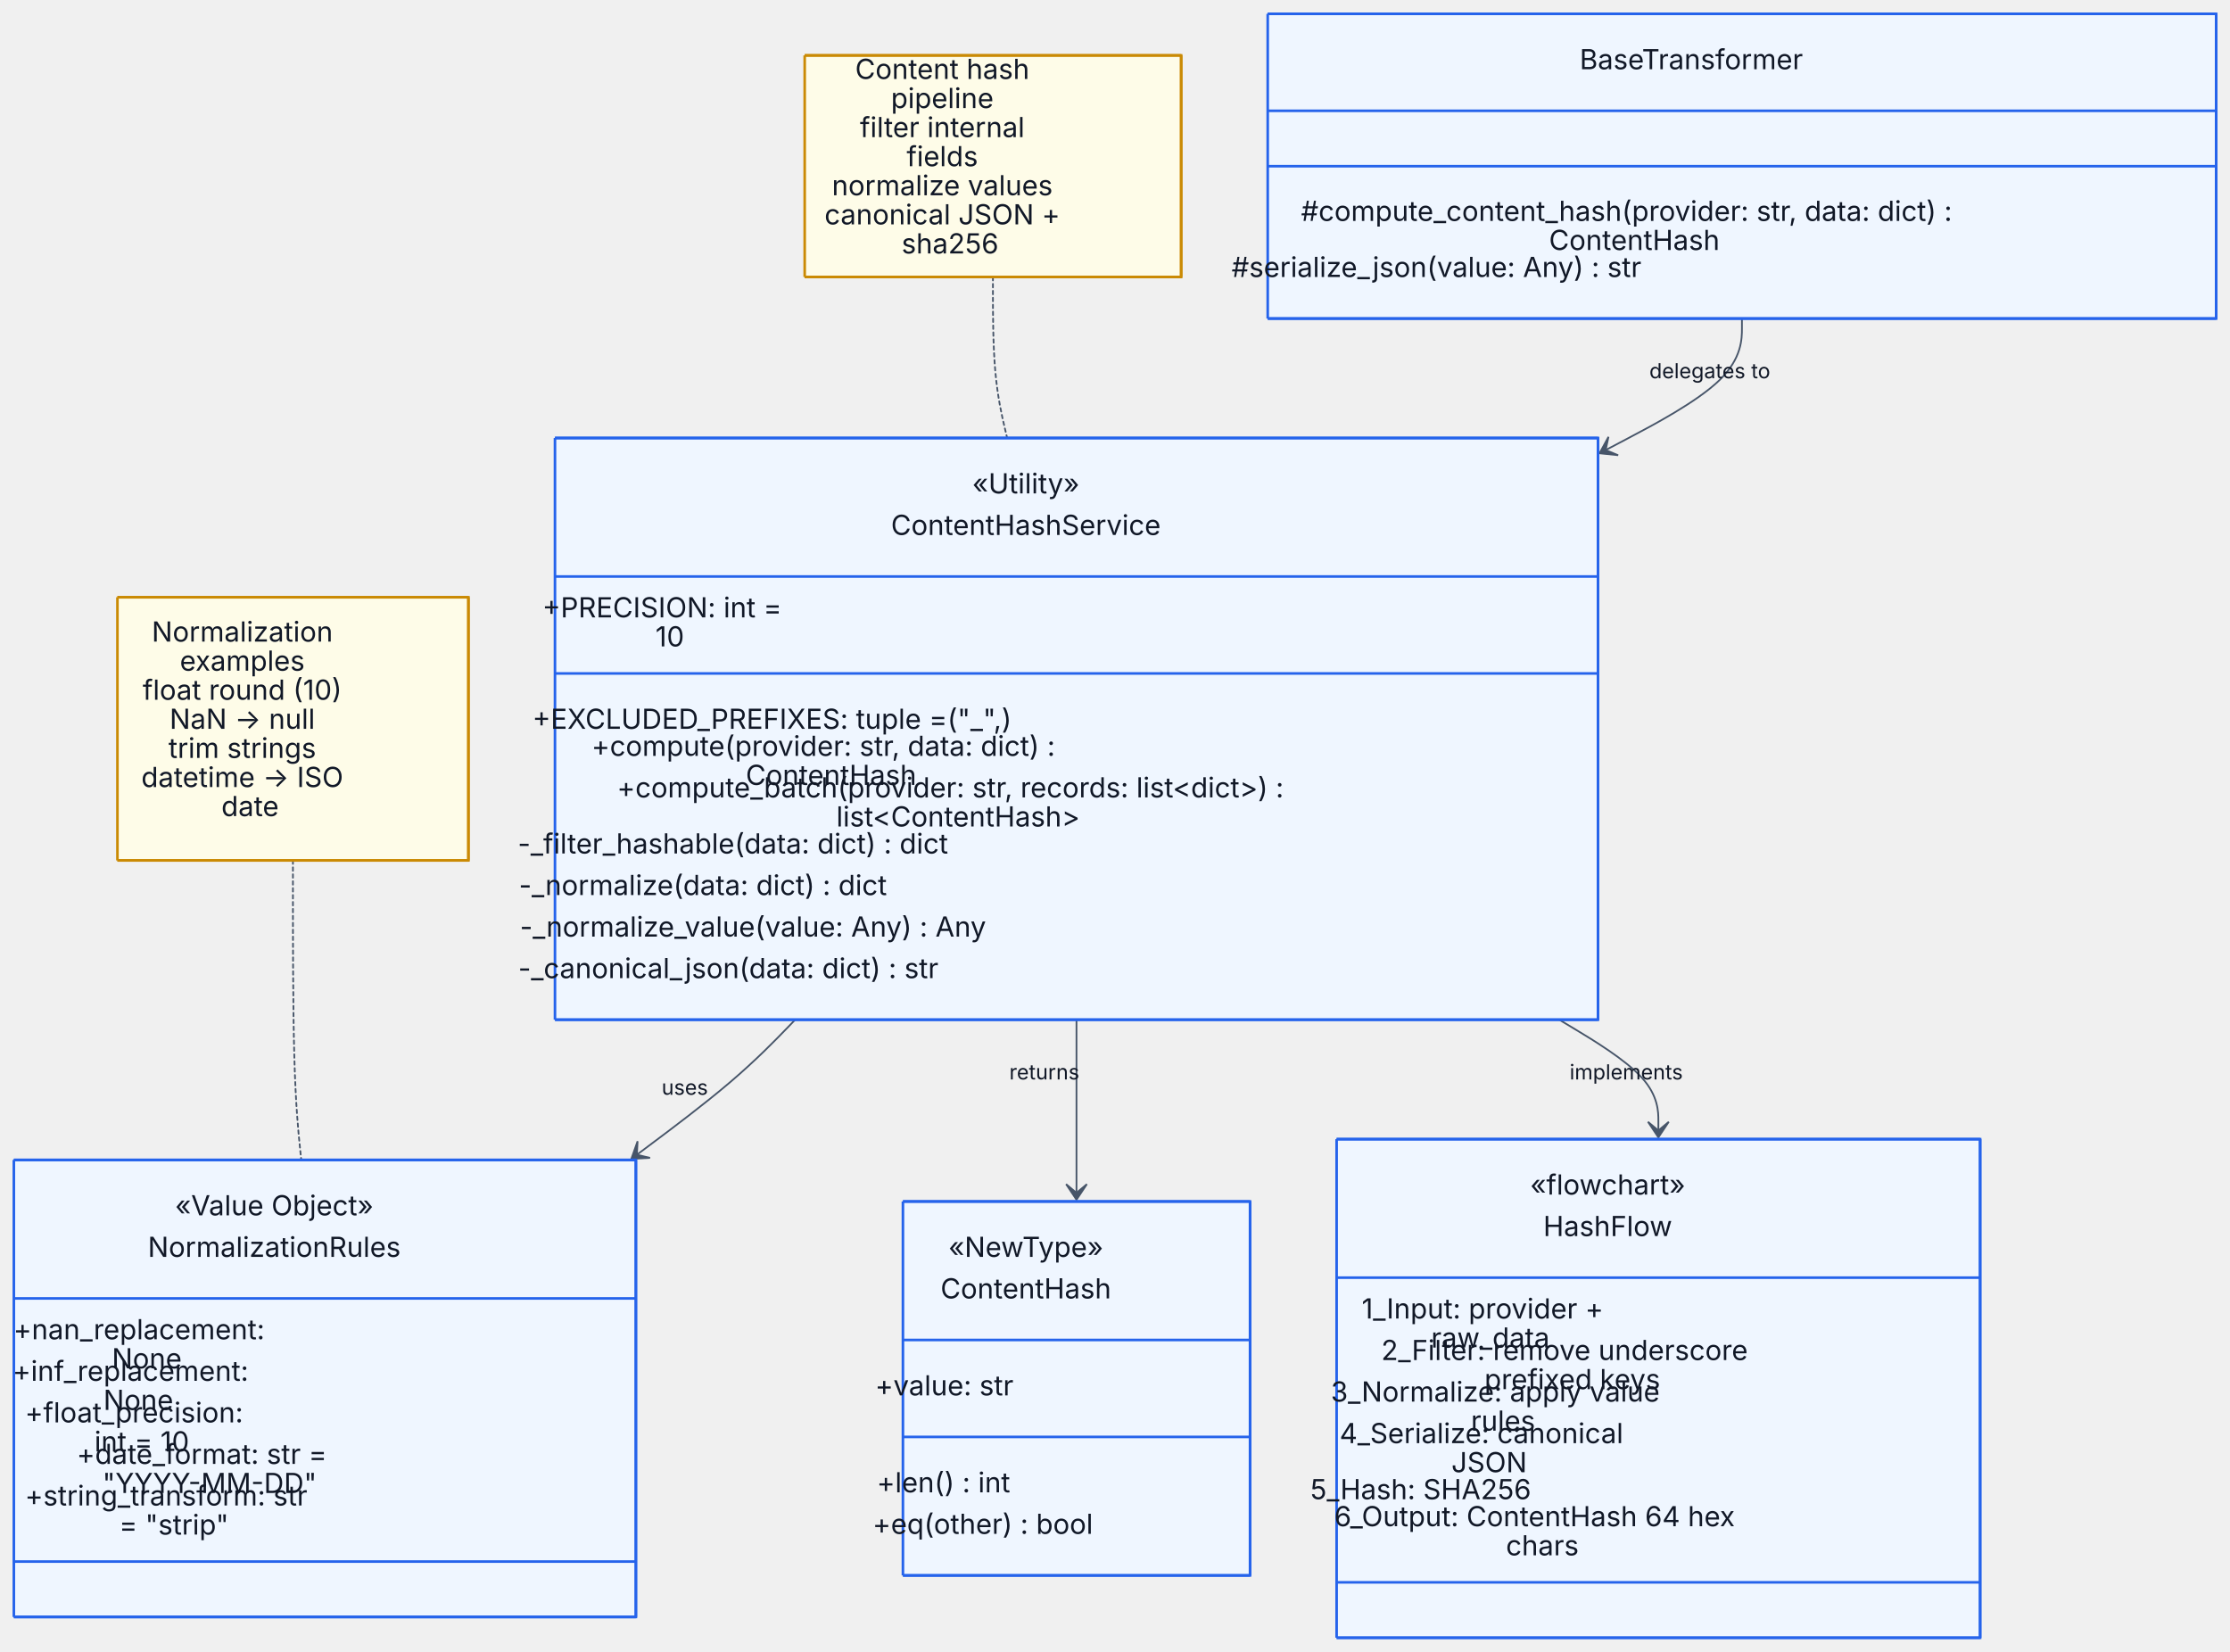
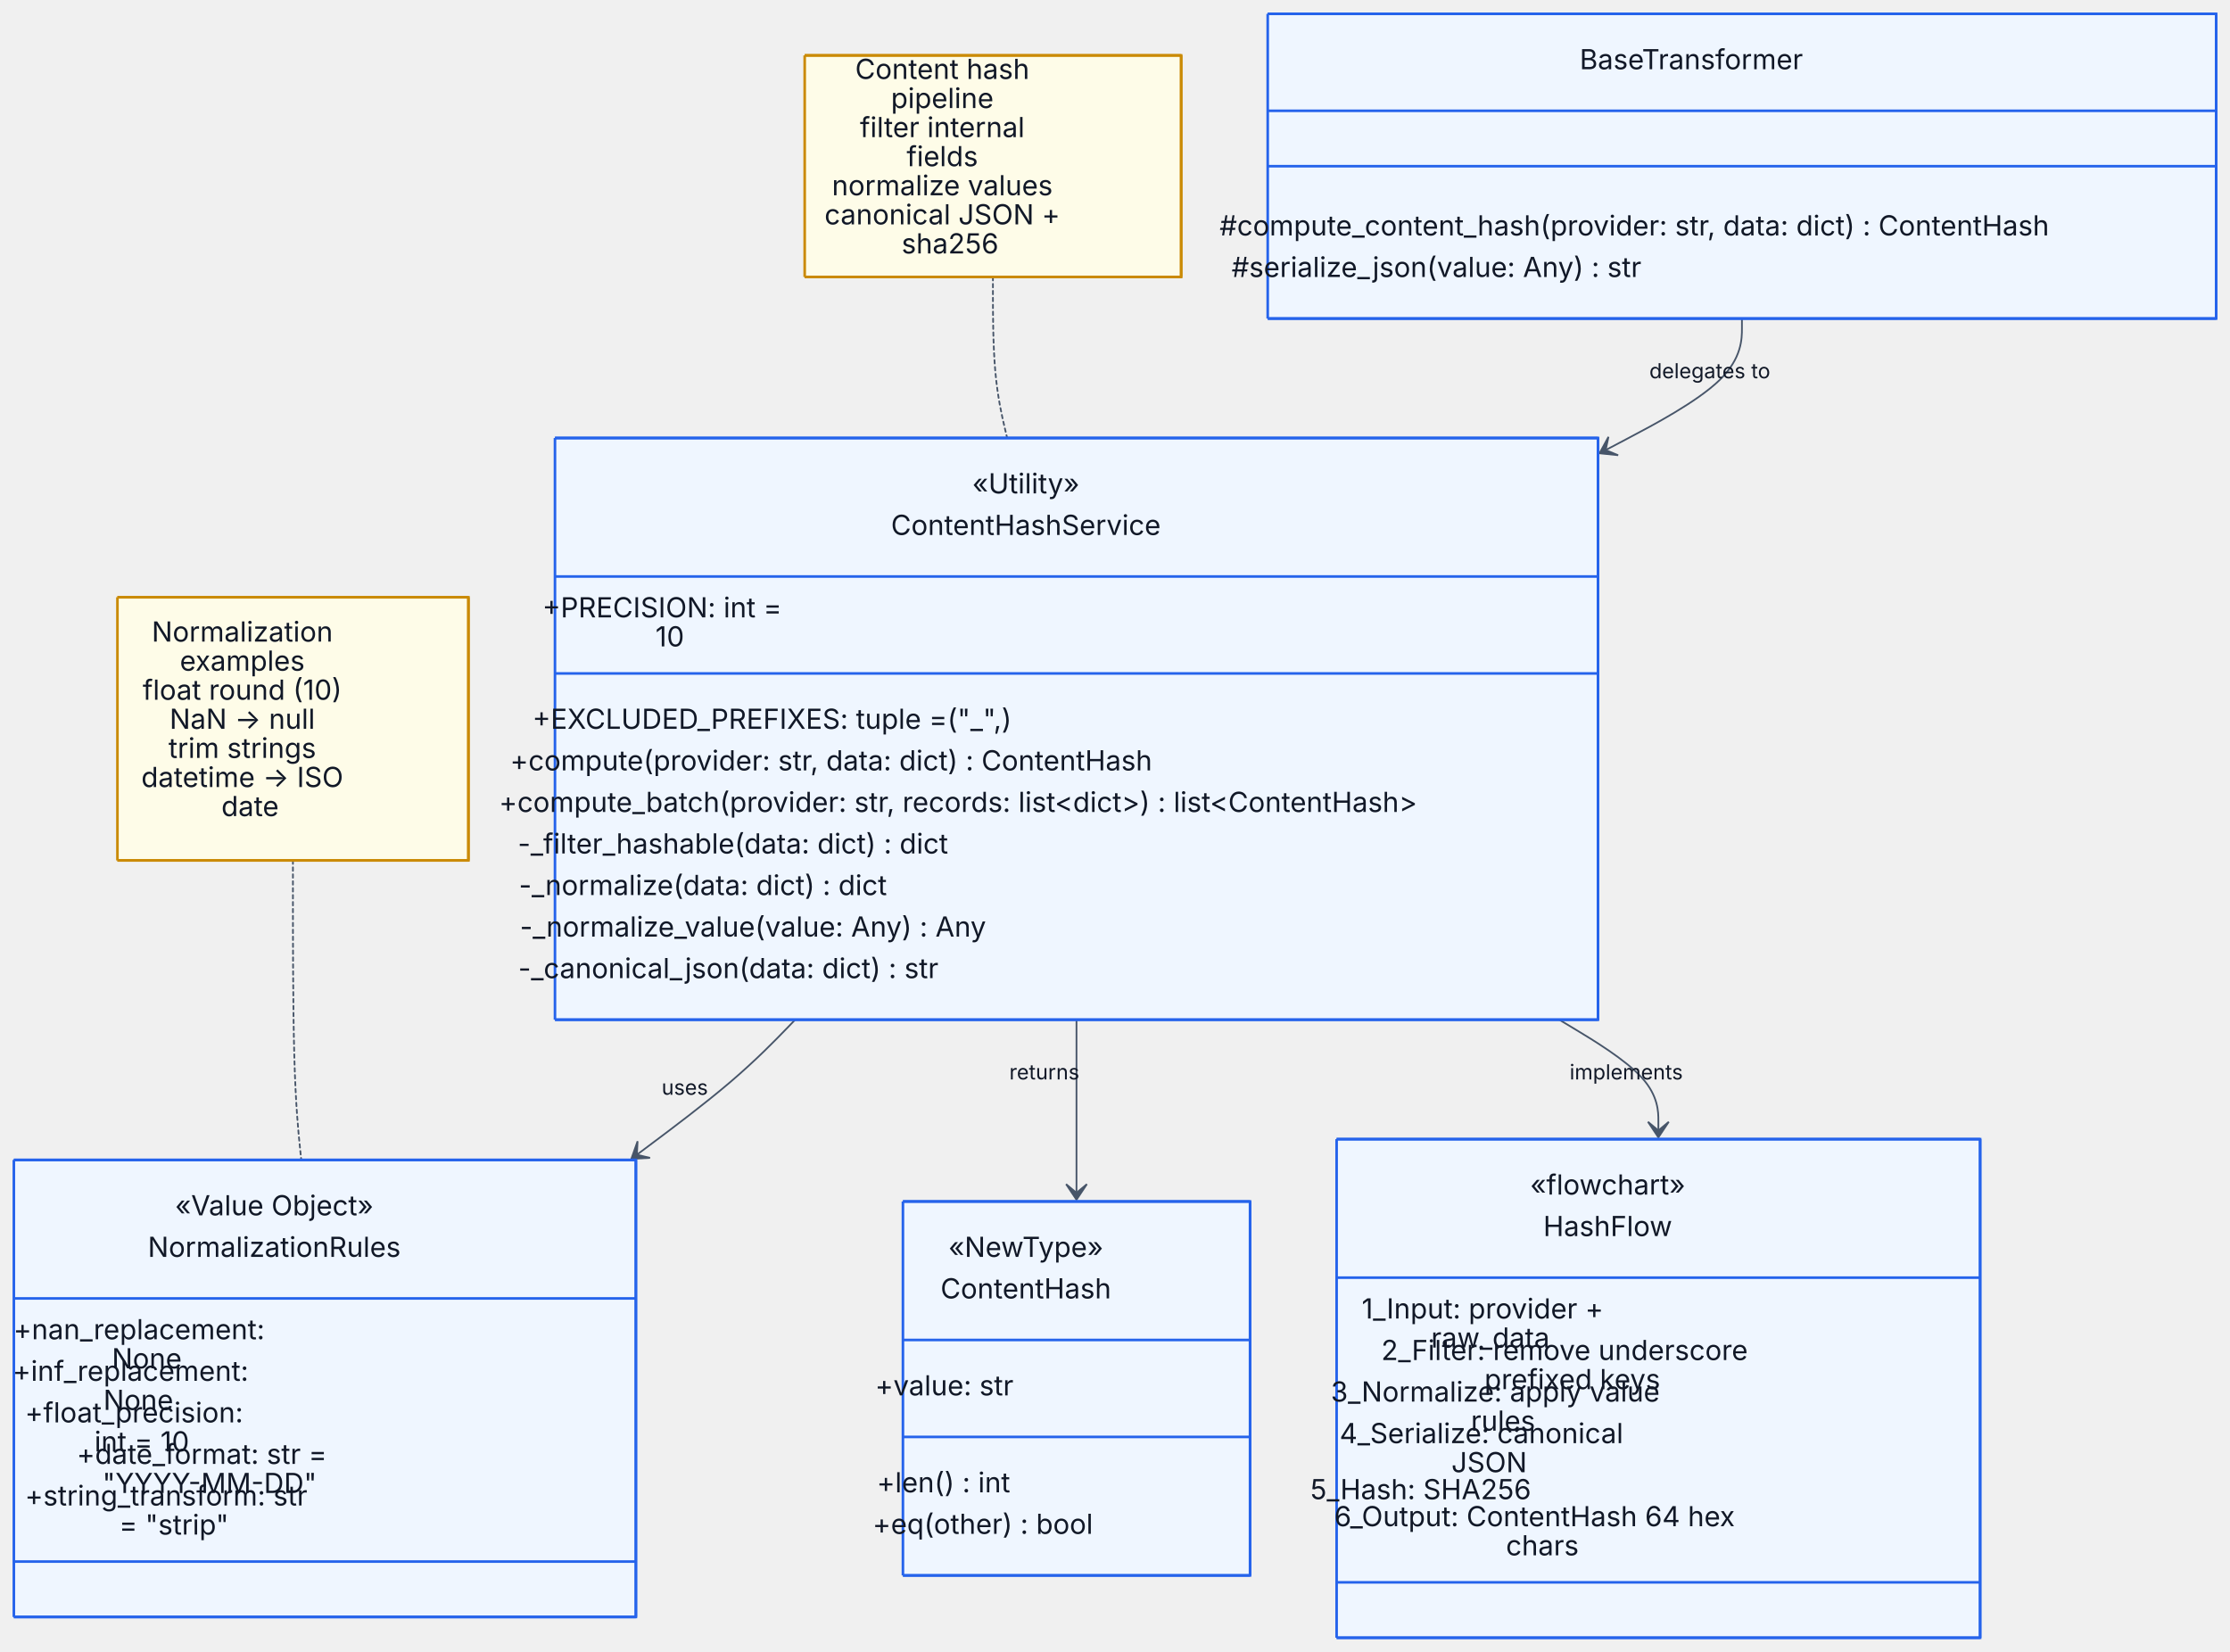
<svg xmlns="http://www.w3.org/2000/svg" id="my-svg" width="100%" aria-roledescription="class" class="classDiagram" style="max-width:1288.12px;background-color:white" viewBox="0 0 1288.115 954">
-   <style>#my-svg{font-family:Inter,-apple-system,BlinkMacSystemFont,'Segoe UI',Roboto,Oxygen,Ubuntu,sans-serif;font-size:16px;fill:#212121;}@keyframes edge-animation-frame{from{stroke-dashoffset:0;}}@keyframes dash{to{stroke-dashoffset:0;}}#my-svg .edge-animation-slow{stroke-dasharray:19,5!important;stroke-dashoffset:900;animation:dash 50s linear infinite;stroke-linecap:round;}#my-svg .edge-animation-fast{stroke-dasharray:19,5!important;stroke-dashoffset:900;animation:dash 20s linear infinite;stroke-linecap:round;}#my-svg .error-icon{fill:#f0fdf4;}#my-svg .error-text{fill:#212121;stroke:#212121;}#my-svg .edge-thickness-normal{stroke-width:1px;}#my-svg .edge-thickness-thick{stroke-width:3.5px;}#my-svg .edge-pattern-solid{stroke-dasharray:0;}#my-svg .edge-thickness-invisible{stroke-width:0;fill:none;}#my-svg .edge-pattern-dashed{stroke-dasharray:3;}#my-svg .edge-pattern-dotted{stroke-dasharray:2;}#my-svg .marker{fill:#475569;stroke:#475569;}#my-svg .marker.cross{stroke:#475569;}#my-svg svg{font-family:Inter,-apple-system,BlinkMacSystemFont,'Segoe UI',Roboto,Oxygen,Ubuntu,sans-serif;font-size:16px;}#my-svg p{margin:0;}#my-svg g.classGroup text{fill:#2563eb;stroke:none;font-family:Inter,-apple-system,BlinkMacSystemFont,'Segoe UI',Roboto,Oxygen,Ubuntu,sans-serif;font-size:20px;}#my-svg g.classGroup text .title{font-weight:bolder;}#my-svg .nodeLabel,#my-svg .edgeLabel{color:#212121;}#my-svg .edgeLabel .label rect{fill:#eff6ff;}#my-svg .label text{fill:#212121;}#my-svg .labelBkg{background:#eff6ff;}#my-svg .edgeLabel .label span{background:#eff6ff;}#my-svg .classTitle{font-weight:bolder;}#my-svg .node rect,#my-svg .node circle,#my-svg .node ellipse,#my-svg .node polygon,#my-svg .node path{fill:#eff6ff;stroke:#2563eb;stroke-width:1px;}#my-svg .divider{stroke:#2563eb;stroke-width:1;}#my-svg g.clickable{cursor:pointer;}#my-svg g.classGroup rect{fill:#eff6ff;stroke:#2563eb;}#my-svg g.classGroup line{stroke:#2563eb;stroke-width:1;}#my-svg .classLabel .box{stroke:none;stroke-width:0;fill:#eff6ff;opacity:0.5;}#my-svg .classLabel .label{fill:#2563eb;font-size:20px;}#my-svg .relation{stroke:#475569;stroke-width:1;fill:none;}#my-svg .dashed-line{stroke-dasharray:3;}#my-svg .dotted-line{stroke-dasharray:1 2;}#my-svg #compositionStart,#my-svg .composition{fill:#475569!important;stroke:#475569!important;stroke-width:1;}#my-svg #compositionEnd,#my-svg .composition{fill:#475569!important;stroke:#475569!important;stroke-width:1;}#my-svg #dependencyStart,#my-svg .dependency{fill:#475569!important;stroke:#475569!important;stroke-width:1;}#my-svg #dependencyStart,#my-svg .dependency{fill:#475569!important;stroke:#475569!important;stroke-width:1;}#my-svg #extensionStart,#my-svg .extension{fill:transparent!important;stroke:#475569!important;stroke-width:1;}#my-svg #extensionEnd,#my-svg .extension{fill:transparent!important;stroke:#475569!important;stroke-width:1;}#my-svg #aggregationStart,#my-svg .aggregation{fill:transparent!important;stroke:#475569!important;stroke-width:1;}#my-svg #aggregationEnd,#my-svg .aggregation{fill:transparent!important;stroke:#475569!important;stroke-width:1;}#my-svg #lollipopStart,#my-svg .lollipop{fill:#eff6ff!important;stroke:#475569!important;stroke-width:1;}#my-svg #lollipopEnd,#my-svg .lollipop{fill:#eff6ff!important;stroke:#475569!important;stroke-width:1;}#my-svg .edgeTerminals{font-size:11px;line-height:initial;}#my-svg .classTitleText{text-anchor:middle;font-size:18px;fill:#212121;}#my-svg .label-icon{display:inline-block;height:1em;overflow:visible;vertical-align:-0.125em;}#my-svg .node .label-icon path{fill:currentColor;stroke:revert;stroke-width:revert;}#my-svg :root{--mermaid-font-family:"trebuchet ms",verdana,arial,sans-serif;}/*
+   <style>#my-svg{font-family:Inter,-apple-system,BlinkMacSystemFont,'Segoe UI',Roboto,Oxygen,Ubuntu,sans-serif;font-size:16px;fill:#212121;}@keyframes edge-animation-frame{from{stroke-dashoffset:0;}}@keyframes dash{to{stroke-dashoffset:0;}}#my-svg .edge-animation-slow{stroke-dasharray:9,5!important;stroke-dashoffset:900;animation:dash 50s linear infinite;stroke-linecap:round;}#my-svg .edge-animation-fast{stroke-dasharray:9,5!important;stroke-dashoffset:900;animation:dash 20s linear infinite;stroke-linecap:round;}#my-svg .error-icon{fill:#f0fdf4;}#my-svg .error-text{fill:#212121;stroke:#212121;}#my-svg .edge-thickness-normal{stroke-width:1px;}#my-svg .edge-thickness-thick{stroke-width:3.5px;}#my-svg .edge-pattern-solid{stroke-dasharray:0;}#my-svg .edge-thickness-invisible{stroke-width:0;fill:none;}#my-svg .edge-pattern-dashed{stroke-dasharray:3;}#my-svg .edge-pattern-dotted{stroke-dasharray:2;}#my-svg .marker{fill:#475569;stroke:#475569;}#my-svg .marker.cross{stroke:#475569;}#my-svg svg{font-family:Inter,-apple-system,BlinkMacSystemFont,'Segoe UI',Roboto,Oxygen,Ubuntu,sans-serif;font-size:16px;}#my-svg p{margin:0;}#my-svg g.classGroup text{fill:#2563eb;stroke:none;font-family:Inter,-apple-system,BlinkMacSystemFont,'Segoe UI',Roboto,Oxygen,Ubuntu,sans-serif;font-size:10px;}#my-svg g.classGroup text .title{font-weight:bolder;}#my-svg .nodeLabel,#my-svg .edgeLabel{color:#212121;}#my-svg .edgeLabel .label rect{fill:#eff6ff;}#my-svg .label text{fill:#212121;}#my-svg .labelBkg{background:#eff6ff;}#my-svg .edgeLabel .label span{background:#eff6ff;}#my-svg .classTitle{font-weight:bolder;}#my-svg .node rect,#my-svg .node circle,#my-svg .node ellipse,#my-svg .node polygon,#my-svg .node path{fill:#eff6ff;stroke:#2563eb;stroke-width:1px;}#my-svg .divider{stroke:#2563eb;stroke-width:1;}#my-svg g.clickable{cursor:pointer;}#my-svg g.classGroup rect{fill:#eff6ff;stroke:#2563eb;}#my-svg g.classGroup line{stroke:#2563eb;stroke-width:1;}#my-svg .classLabel .box{stroke:none;stroke-width:0;fill:#eff6ff;opacity:0.5;}#my-svg .classLabel .label{fill:#2563eb;font-size:10px;}#my-svg .relation{stroke:#475569;stroke-width:1;fill:none;}#my-svg .dashed-line{stroke-dasharray:3;}#my-svg .dotted-line{stroke-dasharray:1 2;}#my-svg #compositionStart,#my-svg .composition{fill:#475569!important;stroke:#475569!important;stroke-width:1;}#my-svg #compositionEnd,#my-svg .composition{fill:#475569!important;stroke:#475569!important;stroke-width:1;}#my-svg #dependencyStart,#my-svg .dependency{fill:#475569!important;stroke:#475569!important;stroke-width:1;}#my-svg #dependencyStart,#my-svg .dependency{fill:#475569!important;stroke:#475569!important;stroke-width:1;}#my-svg #extensionStart,#my-svg .extension{fill:transparent!important;stroke:#475569!important;stroke-width:1;}#my-svg #extensionEnd,#my-svg .extension{fill:transparent!important;stroke:#475569!important;stroke-width:1;}#my-svg #aggregationStart,#my-svg .aggregation{fill:transparent!important;stroke:#475569!important;stroke-width:1;}#my-svg #aggregationEnd,#my-svg .aggregation{fill:transparent!important;stroke:#475569!important;stroke-width:1;}#my-svg #lollipopStart,#my-svg .lollipop{fill:#eff6ff!important;stroke:#475569!important;stroke-width:1;}#my-svg #lollipopEnd,#my-svg .lollipop{fill:#eff6ff!important;stroke:#475569!important;stroke-width:1;}#my-svg .edgeTerminals{font-size:11px;line-height:initial;}#my-svg .classTitleText{text-anchor:middle;font-size:18px;fill:#212121;}#my-svg .label-icon{display:inline-block;height:1em;overflow:visible;vertical-align:-0.125em;}#my-svg .node .label-icon path{fill:currentColor;stroke:revert;stroke-width:revert;}#my-svg :root{--mermaid-font-family:"trebuchet ms",verdana,arial,sans-serif;}/*
 * Пользовательские стили диаграмм BioETL (структурированная копия)
 * Источник: custom.css
 * Цель: сгруппировать правила по типам элементов и документировать назначение каждого CSS-параметра.
 */

/* =========================================================
 * 1) Глобальная типографика и базовое поведение текста
 * ========================================================= */
svg {
    /* Задаёт основной стек шрифтов для всего текста в SVG. */
    font-family: Inter, -apple-system, BlinkMacSystemFont, 'Segoe UI', Roboto,
    Oxygen, Ubuntu, sans-serif;
}



/* =========================================================
 * 2) Общая геометрия узлов (для нескольких типов диаграмм)
 * ========================================================= */
.node rect,
.node circle,
.node ellipse,
.node polygon,
.node path {
    /* Единая толщина контура для фигур узлов. */
    stroke-width: 1.5px !important;
    /* Скругляет углы по горизонтали для более мягкого вида. */
    rx: 8;
    /* Скругляет углы по вертикали в паре с rx. */
    ry: 8;
    /* Добавляет лёгкую тень и отделяет узлы от фона. */
    filter:  none; /*  drop-shadow(0px 1px 2px rgba(0, 0, 0, 0.05));*/
}

/* =========================================================
 * 3) Контейнеры subgraph / cluster
 * ========================================================= */
.cluster rect,
.cluster path {
    /* Увеличивает радиус углов у контейнеров-групп. */
    rx: 10;
    /* Поддерживает симметрию скругления по вертикали. */
    ry: 10;
    /* Нейтральная заливка контейнера для снижения визуального шума. */
    fill: #f8fafc;
    /* Приглушённая обводка, чтобы границы были заметны, но не доминировали. */
    stroke: #94a3b8;
    /* Толщина границы контейнера в тон большинству узлов. */
    stroke-width: 1.5px;
    /* Убирает пунктир у рамок контейнеров. */
    stroke-dasharray: none;
    /* Делает фон контейнера полностью непрозрачным. */
    fill-opacity: 1;
    /* Отключает тень контейнера, чтобы акцент оставался на узлах. */
    filter: none;
}

.cluster text {
    /* Нормальный вес шрифта для заголовков групп. */
    font-weight: 400;
    /* Увеличенный размер заголовка относительно текста узлов. */
    font-size: 16px;
}

/* =========================================================
 * 4) Стили линий связей (edges/links)
 * ========================================================= */
.edgePath .path {
    /* Делает основные ребра более заметными в плотных графах. */
    stroke-width: 2.5px;
    /* Скругляет соединения сегментов линий. */
    stroke-linejoin: round;
    /* Скругляет окончания линий. */
    stroke-linecap: round;
}

.edgePath path,
.flowchart-link,
.relation,
.messageLine0,
.messageLine1,
.transition path {
    /* Унифицированные скруглённые соединения для всех типов линий. */
    stroke-linejoin: round;
    /* Унифицированные скруглённые окончания для всех типов линий. */
    stroke-linecap: round;
}

.transition path {
    /* Выравнивает толщину переходов state diagram с основными ребрами. */
    stroke-width: 2.5px;
}

/* =========================================================
 * 5) Подписи ребер и fallback-текст
 * ========================================================= */
.edgeLabel {
    /* Компактный размер шрифта для подписей на связях. */
    font-size: 12px;
    /* Плотная межстрочность для экономии места. */
    line-height: 1.1;
    /* Базовый непрозрачный фон под подписью. */
    background-color: #ffffff;
    /* Небольшие внутренние отступы вокруг текста. */
    padding: 1px 3px;
    /* Мягкое скругление фона подписи. */
    border-radius: 2px;
}

.edgeLabel span,
.edgeLabel p,
text.fo-fallback {
    /* Принудительный тёмный fill для контраста в SVG-рендерах. */
    fill: #111827 !important;
    /* Принудительный тёмный цвет для HTML-подписей. */
    color: #111827 !important;
    /* Полная непрозрачность текста. */
    opacity: 1 !important;
    /* Компактная межстрочность для многострочных подписей. */
    line-height: 1.1;
    /* Убирает стандартные внешние отступы HTML-параграфов. */
    margin: 0;
    /* Убирает стандартные внутренние отступы HTML-параграфов. */
    padding: 0;
}

.edgeLabel .labelBkg,
.labelBkg {
    /* Жёстко задаёт белый фон под текстом подписей. */
    background-color: #ffffff !important;
    /* Делает фон полностью непрозрачным во всех просмотрщиках. */
    opacity: 1 !important;
}

.edgeLabel rect {
    /* Переопределяет полупрозрачный фон по умолчанию у Mermaid. */
    opacity: 1 !important;
    /* Жёстко фиксирует белую заливку прямоугольника под подписью. */
    fill: #ffffff !important;
}

/* =========================================================
 * 6) Элементы sequence diagram
 * ========================================================= */
.actor {
    /* Толщина границы actor-блоков. */
    stroke-width: 1.5px;
    /* Скругление углов actor-блоков по горизонтали. */
    rx: 4;
    /* Скругление углов actor-блоков по вертикали. */
    ry: 4;
}

.messageLine0,
.messageLine1 {
    /* Толщина линий сообщений в sequence diagram. */
    stroke-width: 1.6px;
}

.messageText {
    /* Базовый размер текста сообщений. */
    font-size: 13px;
}

.activation0 {
    /* Более тонкая линия activation bar, чтобы не перегружать схему. */
    stroke-width: 1px;
}

.note {
    /* Скругление углов заметки по горизонтали. */
    rx: 4;
    /* Скругление углов заметки по вертикали. */
    ry: 4;
    /* Тонкая граница для вторичных блоков. */
    stroke-width: 1px;
    /* Лёгкая тень для визуального отделения заметок. */
    filter: drop-shadow(1px 1px 2px rgba(0, 0, 0, 0.06));
}

/* =========================================================
 * 7) Базовые элементы class diagram
 * ========================================================= */
g.classGroup rect {
    /* Скругление углов class box по горизонтали. */
    rx: 10;
    /* Скругление углов class box по вертикали. */
    ry: 10;
    /* Толщина границы class box. */
    stroke-width: 1.5px;
    /* Мягкая тень у class box без агрессивного контраста. */
    filter: drop-shadow(1px 1px 2px rgba(0, 0, 0, 0.06));
}

g.classGroup text {
    /* Базовый размер текста внутри class diagram. */
    font-size: 14px;
-     padding: 20px 20px; 
+     padding: 10px 10px; 
}

g.classGroup line {
    /* Толщина внутренних разделителей класса. */
    stroke-width: 1px;
}

.relation {
    /* Толщина связей между классами на уровне основных ребер. */
    stroke-width: 2.5px;
}

/* =========================================================
 * 8) Типографика HTML-лейблов class diagram
 * ========================================================= */
g.label-group .nodeLabel {
    /* Увеличенный размер названия класса для иерархии. */
    font-size: 16px !important;
    /* Полужирный акцент на имени класса. */
    font-weight: 200 !important;
    /* Лёгкое межбуквенное расстояние для читаемости заголовка. */
    letter-spacing: 0.01em;
}

g.annotation-group .nodeLabel {
    /* Уменьшенный размер для стереотипов/аннотаций. */
    font-size: 11px !important;
    /* Курсив для визуального отделения аннотаций. */
    font-style: italic !important;
    /* Небольшое ослабление контраста вторичного текста. */
    opacity: 0.8;
}

g.members-group .nodeLabel,
g.methods-group .nodeLabel {
    /* Компактный размер для атрибутов и методов. */
    font-size: 12px !important;
    /* Нормальный вес шрифта для плотного структурного текста. */
    font-weight: 400 !important;
}

/* =========================================================
 * 9) Помощники размеров foreignObject (class/flowchart)
 * ========================================================= */
g.members-group foreignObject,
g.methods-group foreignObject {
    /* Минимальная высота областей members/methods. */
    min-height: 40px;
}

.node foreignObject &gt; div,
g.classGroup foreignObject &gt; div {
    /* Стабилизирует вычисление размеров с учётом отступов/границ. */
    box-sizing: border-box;
}

.node.size-sm foreignObject &gt; div {
    /* Минимальная высота для малого размерного уровня узла. */
    min-height: 80px;
    /* Минимальная ширина для малого размерного уровня узла. */
    min-width: 180px;
}

.node.size-md foreignObject &gt; div {
    /* Минимальная высота для среднего размерного уровня узла. */
    min-height: 140px;
    /* Минимальная ширина для среднего размерного уровня узла. */
    min-width: 260px;
}

.node.size-lg foreignObject &gt; div {
    /* Минимальная высота для большого размерного уровня узла. */
    min-height: 200px;
    /* Минимальная ширина для большого размерного уровня узла. */
    min-width: 340px;
}

/* =========================================================
 * 10) Элементы state diagram
 * ========================================================= */
g.stateGroup rect {
    /* Скругление углов контейнеров состояний по горизонтали. */
    rx: 8;
    /* Скругление углов контейнеров состояний по вертикали. */
    ry: 8;
}

.statediagram-state rect {
    /* Скругление углов узлов состояния по горизонтали. */
    rx: 8;
    /* Скругление углов узлов состояния по вертикали. */
    ry: 8;
    /* Толщина границы узла состояния. */
    stroke-width: 1.5px;
    /* Лёгкая тень для визуального отделения state box. */
    filter: drop-shadow(1px 2px 3px rgba(0, 0, 0, 0.08));
}

/* =========================================================
 * 11) Элементы ER diagram
 * ========================================================= */
.er.entityBox {
    /* Толщина границы сущности ER-диаграммы. */
    stroke-width: 1.5px;
    /* Скругление углов сущности по горизонтали. */
    rx: 4;
    /* Скругление углов сущности по вертикали. */
    ry: 4;
    /* Лёгкая тень для отделения блоков сущностей. */
    filter: drop-shadow(1px 2px 3px rgba(0, 0, 0, 0.08));
}

/* =========================================================
 * 12) Узлы mindmap
 * ========================================================= */
.mindmap-node rect,
.mindmap-node circle {
    /* Толщина контура узлов mindmap. */
    stroke-width: 1.5px;
    /* Чуть более выраженная тень для плотных радиальных веток. */
    filter: drop-shadow(1px 2px 2px rgba(0, 0, 0, 0.1));
}

/* =========================================================
 * 13) Маркеры стрелок
 * ========================================================= */
marker path {
    /* Единый нейтральный цвет наконечников стрелок. */
    fill: #475569;
}

/* =========================================================
 * 14) Цветовая карта архитектурных слоёв (fallback-селекторы)
 * ========================================================= */
[id*="Domain"] &gt; rect,
[id*="Domain"] &gt; path {
    /* Цвет фона для доменного слоя. */
    fill: #f5f3ff !important;
    /* Цвет границы для доменного слоя. */
    stroke: #7c3aed !important;
}

.cluster[id*="Domain"] &gt; rect,
.cluster[id*="Domain"] &gt; path {
    fill: #ffffff !important;
}

[id*="Application"] &gt; rect,
[id*="Application"] &gt; path {
    /* Цвет фона для application-слоя. */
    fill: #f0fdf4 !important;
    /* Цвет границы для application-слоя. */
    stroke: #16a34a !important;
}

.cluster[id*="Application"] &gt; rect,
.cluster[id*="Application"] &gt; path {
    fill: #ffffff !important;
}

[id*="Infrastructure"] &gt; rect,
[id*="Infrastructure"] &gt; path {
    /* Цвет фона для infrastructure-слоя. */
    fill: #fff1f2 !important;
    /* Цвет границы для infrastructure-слоя. */
    stroke: #dc2626 !important;
}

.cluster[id*="Infrastructure"] &gt; rect,
.cluster[id*="Infrastructure"] &gt; path {
    fill: #ffffff !important;
}

[id*="Composition"] &gt; rect,
[id*="Composition"] &gt; path {
    /* Цвет фона для composition-слоя. */
    fill: #fff7ed !important;
    /* Цвет границы для composition-слоя. */
    stroke: #f59e0b !important;
}

.cluster[id*="Composition"] &gt; rect,
.cluster[id*="Composition"] &gt; path {
    fill: #ffffff !important;
}

[id*="Interfaces"] &gt; rect,
[id*="Interfaces"] &gt; path {
    /* Цвет фона для слоя интерфейсов. */
    fill: #eff6ff !important;
    /* Цвет границы для слоя интерфейсов. */
    stroke: #2563eb !important;
}

.cluster[id*="Interfaces"] &gt; rect,
.cluster[id*="Interfaces"] &gt; path {
    fill: #ffffff !important;
}

[id*="External"] &gt; rect,
[id*="External"] &gt; path {
    /* Цвет фона для внешних систем. */
    fill: #f1f5f9 !important;
    /* Цвет границы для внешних систем. */
    stroke: #64748b !important;
}

.cluster[id*="External"] &gt; rect,
.cluster[id*="External"] &gt; path {
    fill: #ffffff !important;
}

/* Белая подложка под подписи всех архитектурных/medallion слоёв */
g.cluster[id*="Domain"] .cluster-label foreignObject &gt; div,
g.cluster[id*="Application"] .cluster-label foreignObject &gt; div,
g.cluster[id*="Infrastructure"] .cluster-label foreignObject &gt; div,
g.cluster[id*="Composition"] .cluster-label foreignObject &gt; div,
g.cluster[id*="Interfaces"] .cluster-label foreignObject &gt; div,
g.cluster[id*="External"] .cluster-label foreignObject &gt; div,
g.cluster[id*="Bronze"] .cluster-label foreignObject &gt; div,
g.cluster[id*="Silver"] .cluster-label foreignObject &gt; div,
g.cluster[id*="Gold"] .cluster-label foreignObject &gt; div,
g.cluster[id*="Quarantine"] .cluster-label foreignObject &gt; div {
    background: #ffffff !important;
    padding: 0 6px !important;
    border-radius: 4px;
}

/* Fallback для рендеров без foreignObject: не рисуем толстую обводку */
g.cluster[id*="Domain"] .cluster-label text.fo-fallback,
g.cluster[id*="Application"] .cluster-label text.fo-fallback,
g.cluster[id*="Infrastructure"] .cluster-label text.fo-fallback,
g.cluster[id*="Composition"] .cluster-label text.fo-fallback,
g.cluster[id*="Interfaces"] .cluster-label text.fo-fallback,
g.cluster[id*="External"] .cluster-label text.fo-fallback,
g.cluster[id*="Bronze"] .cluster-label text.fo-fallback,
g.cluster[id*="Silver"] .cluster-label text.fo-fallback,
g.cluster[id*="Gold"] .cluster-label text.fo-fallback,
g.cluster[id*="Quarantine"] .cluster-label text.fo-fallback {
    fill: #111827 !important;
    stroke: none !important;
}

/* =========================================================
 * 15) Цветовая карта слоёв Medallion
 * ========================================================= */
[id*="Bronze"] &gt; rect,
[id*="Bronze"] &gt; path {
    /* Цвет фона Bronze-слоя. */
    fill: #fff7ed !important;
    /* Цвет границы Bronze-слоя. */
    stroke: #f59e0b !important;
}

[id*="Silver"] &gt; rect,
[id*="Silver"] &gt; path {
    /* Цвет фона Silver-слоя. */
    fill: #f8fafc !important;
    /* Цвет границы Silver-слоя. */
    stroke: #475569 !important;
}

[id*="Gold"] &gt; rect,
[id*="Gold"] &gt; path {
    /* Цвет фона Gold-слоя. */
    fill: #fefce8 !important;
    /* Цвет границы Gold-слоя. */
    stroke: #ca8a04 !important;
}

[id*="Quarantine"] &gt; rect,
[id*="Quarantine"] &gt; path {
    /* Цвет фона для карантинных/проблемных потоков данных. */
    fill: #ffe4e6 !important;
    /* Цвет границы для карантинных/проблемных потоков данных. */
    stroke: #e11d48 !important;
}
/* Нормализует вес текста в узлах и заголовках слоёв (без полужирного акцента). */
.node .label text,
.node .label tspan,
.node .label .nodeLabel,
text.fo-fallback {
    stroke: none !important;
    stroke-width: 0 !important;
    fill: #111827 !important;
    font-weight: 400 !important;
}
/* Single text layer (fallback-only) */
text.fo-fallback {
    display: inline !important;
}

foreignObject {
    display: none !important;
- }/* bioetl-inject */#my-svg .edgeLabel rect{opacity:1!important;fill:#ffffff!important}#my-svg .labelBkg{background-color:#ffffff!important;opacity:1!important}#my-svg .edgeLabel .labelBkg{background-color:#ffffff!important;opacity:1!important}#my-svg .edgeLabel{font-size:12px;line-height:2.1;padding:1px 3px}#my-svg .edgeLabel span{color:#111827!important;fill:#111827!important;opacity:1!important;line-height:1.1;margin:0;padding:0}#my-svg .edgeLabel p{color:#111827!important;fill:#111827!important;opacity:1!important;line-height:1.1;margin:0;padding:0}#my-svg text.fo-fallback{color:#111827!important;fill:#111827!important;opacity:1!important}</style>
+ }/* bioetl-inject */#my-svg .edgeLabel rect{opacity:1!important;fill:#ffffff!important}#my-svg .labelBkg{background-color:#ffffff!important;opacity:1!important}#my-svg .edgeLabel .labelBkg{background-color:#ffffff!important;opacity:1!important}#my-svg .edgeLabel{font-size:12px;line-height:1.1;padding:1px 3px}#my-svg .edgeLabel span{color:#111827!important;fill:#111827!important;opacity:1!important;line-height:1.1;margin:0;padding:0}#my-svg .edgeLabel p{color:#111827!important;fill:#111827!important;opacity:1!important;line-height:1.1;margin:0;padding:0}#my-svg text.fo-fallback{color:#111827!important;fill:#111827!important;opacity:1!important}</style>
  <defs>
    <marker id="my-svg_class-aggregationStart" class="marker aggregation class" markerHeight="240" markerWidth="190" orient="auto" refX="18" refY="7">
      <path d="m18 7-9 6-8-6 8-6Z" />
    </marker>
  </defs>
  <defs>
    <marker id="my-svg_class-aggregationEnd" class="marker aggregation class" markerHeight="28" markerWidth="20" orient="auto" refX="1" refY="7">
      <path d="m18 7-9 6-8-6 8-6Z" />
    </marker>
  </defs>
  <defs>
    <marker id="my-svg_class-extensionStart" class="marker extension class" markerHeight="240" markerWidth="190" orient="auto" refX="18" refY="7">
      <path d="m1 7 17 6V1Z" />
    </marker>
  </defs>
  <defs>
    <marker id="my-svg_class-extensionEnd" class="marker extension class" markerHeight="28" markerWidth="20" orient="auto" refX="1" refY="7">
      <path d="M1 1v12l17-6Z" />
    </marker>
  </defs>
  <defs>
    <marker id="my-svg_class-compositionStart" class="marker composition class" markerHeight="240" markerWidth="190" orient="auto" refX="18" refY="7">
      <path d="m18 7-9 6-8-6 8-6Z" />
    </marker>
  </defs>
  <defs>
    <marker id="my-svg_class-compositionEnd" class="marker composition class" markerHeight="28" markerWidth="20" orient="auto" refX="1" refY="7">
      <path d="m18 7-9 6-8-6 8-6Z" />
    </marker>
  </defs>
  <defs>
    <marker id="my-svg_class-dependencyStart" class="marker dependency class" markerHeight="240" markerWidth="190" orient="auto" refX="6" refY="7">
      <path d="m5 7 4 6-8-6 8-6Z" />
    </marker>
  </defs>
  <defs>
    <marker id="my-svg_class-dependencyEnd" class="marker dependency class" markerHeight="28" markerWidth="20" orient="auto" refX="13" refY="7">
      <path d="m18 7-9 6 5-6-5-6Z" />
    </marker>
  </defs>
  <defs>
    <marker id="my-svg_class-lollipopStart" class="marker lollipop class" markerHeight="240" markerWidth="190" orient="auto" refX="13" refY="7">
      <circle cx="7" cy="7" r="6" fill="transparent" stroke="#000" />
    </marker>
  </defs>
  <defs>
    <marker id="my-svg_class-lollipopEnd" class="marker lollipop class" markerHeight="240" markerWidth="190" orient="auto" refX="1" refY="7">
      <circle cx="7" cy="7" r="6" fill="transparent" stroke="#000" />
    </marker>
  </defs>
  <g class="root">
    <g class="edgePaths">
      <path id="edgeNote1" d="M573.545 160v9.75c0 9.75 0 29.25 1.37 44.75s4.112 27 5.483 32.75l1.37 5.75" class="edge-thickness-normal edge-pattern-dotted relation" data-edge="true" data-et="edge" data-id="edgeNote1" data-points="W3sieCI6NTczLjU0NDkyMTg3NSwieSI6MTYwfSx7IngiOjU3My41NDQ5MjE4NzUsInkiOjIxOC41fSx7IngiOjU4MS43NjgyODcwMzcwMzcsInkiOjI1M31d" style="fill:none;fill:none" />
      <path id="edgeNote2" d="M169.203 497v21.083c0 21.084 0 63.25.801 92.084.801 28.833 2.403 44.333 3.204 52.083l.801 7.75" class="edge-thickness-normal edge-pattern-dotted relation" data-edge="true" data-et="edge" data-id="edgeNote2" data-points="W3sieCI6MTY5LjIwMzEyNSwieSI6NDk3fSx7IngiOjE2OS4yMDMxMjUsInkiOjYyMy41fSx7IngiOjE3NC4wMDkyMjQwMDIxMDA4NCwieSI6NjcwfV0=" style="fill:none;fill:none" />
      <path id="id_ContentHashService_NormalizationRules_1" marker-end="url(#my-svg_class-dependencyEnd)" d="m459.327 589-5.562 5.75c-5.561 5.75-16.683 17.25-31.791 30.15-15.108 12.901-34.2 27.202-43.746 34.352l-9.547 7.151" class="edge-thickness-normal edge-pattern-solid relation" data-edge="true" data-et="edge" data-id="id_ContentHashService_NormalizationRules_1" data-points="W3sieCI6NDU5LjMyNjYyMDM3MDM3MDQsInkiOjU4OX0seyJ4Ijo0MjUuOTU4OTg0Mzc1LCJ5Ijo2MjMuNX0seyJ4IjozNjMuODc5MTAzMjAzNzgxNSwieSI6NjcwfV0=" />
      <path id="id_ContentHashService_ContentHash_2" marker-end="url(#my-svg_class-dependencyEnd)" d="M621.813 589v99" class="edge-thickness-normal edge-pattern-solid relation" data-edge="true" data-et="edge" data-id="id_ContentHashService_ContentHash_2" data-points="W3sieCI6NjIxLjgxMjUsInkiOjU4OX0seyJ4Ijo2MjEuODEyNSwieSI6NjIzLjV9LHsieCI6NjIxLjgxMjUsInkiOjY5NH1d" />
      <path id="id_BaseTransformer_ContentHashService_3" marker-end="url(#my-svg_class-dependencyEnd)" d="M1006.193 184v5.75c0 5.75 0 17.25-12.971 29.834s-38.915 26.251-51.887 33.085l-12.972 6.834" class="edge-thickness-normal edge-pattern-solid relation" data-edge="true" data-et="edge" data-id="id_BaseTransformer_ContentHashService_3" data-points="W3sieCI6MTAwNi4xOTMzNTkzNzUsInkiOjE4NH0seyJ4IjoxMDA2LjE5MzM1OTM3NSwieSI6MjE4LjV9LHsieCI6OTIzLjA1NDY4NzUsInkiOjI2Mi4yOTkyMTc5OTk3MjU2fV0=" />
      <path id="id_ContentHashService_HashFlow_4" marker-end="url(#my-svg_class-dependencyEnd)" d="m900.662 589 9.544 5.75c9.544 5.75 28.632 17.25 38.176 27.75s9.544 20 9.544 24.75V652" class="edge-thickness-normal edge-pattern-solid relation" data-edge="true" data-et="edge" data-id="id_ContentHashService_HashFlow_4" data-points="W3sieCI6OTAwLjY2MjAzNzAzNzAzNywieSI6NTg5fSx7IngiOjk1Ny45MjU3ODEyNSwieSI6NjIzLjV9LHsieCI6OTU3LjkyNTc4MTI1LCJ5Ijo2NTh9XQ==" />
    </g>
    <g class="edgeLabels">
      <g class="edgeLabel">
        <g class="label" data-id="id_ContentHashService_NormalizationRules_1">
          <text xml:space="preserve" x="16.898" y="12" class="fo-fallback" text-anchor="middle" transform="translate(397.228 620.363)">
            <tspan x="16.898">uses</tspan>
          </text>
        </g>
      </g>
      <g class="edgeLabel">
        <g class="label" data-id="id_ContentHashService_ContentHash_2">
          <text xml:space="preserve" x="24.898" y="12" class="fo-fallback" text-anchor="middle" transform="translate(596.914 611.5)">
            <tspan x="24.898">returns</tspan>
          </text>
        </g>
      </g>
      <g class="edgeLabel">
        <g class="label" data-id="id_BaseTransformer_ContentHashService_3">
          <text xml:space="preserve" x="43.594" y="12" class="fo-fallback" text-anchor="middle" transform="translate(962.6 206.5)">
            <tspan x="43.594">delegates to</tspan>
          </text>
        </g>
      </g>
      <g class="edgeLabel">
        <g class="label" data-id="id_ContentHashService_HashFlow_4">
          <text xml:space="preserve" x="40.906" y="12" class="fo-fallback" text-anchor="middle" transform="translate(917.02 611.5)">
            <tspan x="40.906">implements</tspan>
          </text>
        </g>
      </g>
    </g>
    <g class="nodes">
      <g id="classId-ContentHashService-0" class="node default">
        <g class="basic label-container">
          <path fill="#eff6ff" stroke-width="0" d="M320.57 253h602.485v336H320.57" />
          <path fill="none" stroke="#2563eb" stroke-dasharray="0 0" stroke-width="1.3" d="M320.57 253h602.485m-602.485 0h602.485m0 0v336m0-336v336m0 0H320.57m602.485 0H320.57m0 0V253m0 336V253" />
        </g>
        <g class="annotation-group text">
          <g class="label">
            <text xml:space="preserve" x="28.453" y="12" class="fo-fallback" text-anchor="middle" transform="translate(593.36 273)">
              <tspan x="28.453">«Utility»</tspan>
            </text>
          </g>
        </g>
        <g class="label-group text">
          <g class="label" style="font-weight:bolder">
            <text xml:space="preserve" x="78.25" y="12" class="fo-fallback" text-anchor="middle" transform="translate(543.563 297)">
              <tspan x="78.25">ContentHashService</tspan>
            </text>
          </g>
        </g>
        <g class="members-group text">
          <g class="label">
            <text xml:space="preserve" x="79.594" y="3.6" class="fo-fallback" text-anchor="middle" transform="translate(336.57 353)">
              <tspan x="79.594">+PRECISION: int =</tspan>
              <tspan x="79.594" dy="16.8">10</tspan>
            </text>
          </g>
        </g>
        <g class="methods-group text">
          <g class="label">
            <text xml:space="preserve" x="138.625" y="12" class="fo-fallback" text-anchor="middle" transform="translate(336.57 409)">
              <tspan x="138.625">+EXCLUDED_PREFIXES: tuple =("_",)</tspan>
            </text>
          </g>
          <g class="label">
-             <text xml:space="preserve" x="172.75" y="3.6" class="fo-fallback" text-anchor="middle" transform="translate(336.57 433)">
-               <tspan x="172.75">+compute(provider: str, data: dict) :</tspan>
-               <tspan x="172.75" dy="16.8">ContentHash</tspan>
-             </text>
-           </g>
-           <g class="label">
-             <text xml:space="preserve" x="246.117" y="3.6" class="fo-fallback" text-anchor="middle" transform="translate(336.57 457)">
-               <tspan x="246.117">+compute_batch(provider: str, records: list&lt;dict&gt;) :</tspan>
-               <tspan x="246.117" dy="16.8">list&lt;ContentHash&gt;</tspan>
+             <text xml:space="preserve" x="172.75" y="12" class="fo-fallback" text-anchor="middle" transform="translate(336.57 433)">
+               <tspan x="172.75">+compute(provider: str, data: dict) : ContentHash</tspan>
+             </text>
+           </g>
+           <g class="label">
+             <text xml:space="preserve" x="246.117" y="12" class="fo-fallback" text-anchor="middle" transform="translate(336.57 457)">
+               <tspan x="246.117">+compute_batch(provider: str, records: list&lt;dict&gt;) : list&lt;ContentHash&gt;</tspan>
            </text>
          </g>
          <g class="label">
            <text xml:space="preserve" x="116.062" y="12" class="fo-fallback" text-anchor="middle" transform="translate(336.57 481)">
              <tspan x="116.062">-_filter_hashable(data: dict) : dict</tspan>
            </text>
          </g>
          <g class="label">
            <text xml:space="preserve" x="98.703" y="12" class="fo-fallback" text-anchor="middle" transform="translate(336.57 505)">
              <tspan x="98.703">-_normalize(data: dict) : dict</tspan>
            </text>
          </g>
          <g class="label">
            <text xml:space="preserve" x="127.625" y="12" class="fo-fallback" text-anchor="middle" transform="translate(336.57 529)">
              <tspan x="127.625">-_normalize_value(value: Any) : Any</tspan>
            </text>
          </g>
          <g class="label">
            <text xml:space="preserve" x="113.391" y="12" class="fo-fallback" text-anchor="middle" transform="translate(336.57 553)">
              <tspan x="113.391">-_canonical_json(data: dict) : str</tspan>
            </text>
          </g>
        </g>
        <path fill="none" stroke-dasharray="0 0" stroke-width="1.3" d="M320.57 333h602.485m-602.485 0h602.485M320.57 389h602.485m-602.485 0h602.485" class="divider" />
      </g>
      <g id="classId-NormalizationRules-1" class="node default">
        <g class="basic label-container">
          <path fill="#eff6ff" stroke-width="0" d="M8 670h359.305v264H8" />
          <path fill="none" stroke="#2563eb" stroke-dasharray="0 0" stroke-width="1.3" d="M8 670h359.305M8 670h359.305m0 0v264m0-264v264m0 0H8m359.305 0H8m0 0V670m0 264V670" />
        </g>
        <g class="annotation-group text">
          <g class="label">
            <text xml:space="preserve" x="54.109" y="12" class="fo-fallback" text-anchor="middle" transform="translate(133.543 690)">
              <tspan x="54.109">«Value Object»</tspan>
            </text>
          </g>
        </g>
        <g class="label-group text">
          <g class="label" style="font-weight:bolder">
            <text xml:space="preserve" x="74.68" y="12" class="fo-fallback" text-anchor="middle" transform="translate(112.973 714)">
              <tspan x="74.68">NormalizationRules</tspan>
            </text>
          </g>
        </g>
        <g class="members-group text">
          <g class="label">
            <text xml:space="preserve" x="90.062" y="3.6" class="fo-fallback" text-anchor="middle" transform="translate(24 770)">
              <tspan x="90.062">+nan_replacement:</tspan>
              <tspan x="90.062" dy="16.8">None</tspan>
            </text>
          </g>
          <g class="label">
            <text xml:space="preserve" x="85.164" y="3.6" class="fo-fallback" text-anchor="middle" transform="translate(24 794)">
              <tspan x="85.164">+inf_replacement:</tspan>
              <tspan x="85.164" dy="16.8">None</tspan>
            </text>
          </g>
          <g class="label">
            <text xml:space="preserve" x="87.172" y="3.6" class="fo-fallback" text-anchor="middle" transform="translate(24 818)">
              <tspan x="87.172">+float_precision:</tspan>
              <tspan x="87.172" dy="16.8">int = 10</tspan>
            </text>
          </g>
          <g class="label">
            <text xml:space="preserve" x="126.312" y="3.6" class="fo-fallback" text-anchor="middle" transform="translate(24 842)">
              <tspan x="126.312">+date_format: str =</tspan>
              <tspan x="126.312" dy="16.8">"YYYY-MM-DD"</tspan>
            </text>
          </g>
          <g class="label">
            <text xml:space="preserve" x="105.711" y="3.6" class="fo-fallback" text-anchor="middle" transform="translate(24 866)">
              <tspan x="105.711">+string_transform: str</tspan>
              <tspan x="105.711" dy="16.8">= "strip"</tspan>
            </text>
          </g>
        </g>
        <path fill="none" stroke-dasharray="0 0" stroke-width="1.3" d="M8 750h359.305M8 750h359.305M8 902h359.305M8 902h359.305" class="divider" />
      </g>
      <g id="classId-ContentHash-2" class="node default">
        <g class="basic label-container">
          <path fill="#eff6ff" stroke-width="0" d="M521.555 694H722.07v216H521.555" />
          <path fill="none" stroke="#2563eb" stroke-dasharray="0 0" stroke-width="1.3" d="M521.555 694H722.07m-200.515 0H722.07m0 0v216m0-216v216m0 0H521.555m200.515 0H521.555m0 0V694m0 216V694" />
        </g>
        <g class="annotation-group text">
          <g class="label">
            <text xml:space="preserve" x="42.25" y="12" class="fo-fallback" text-anchor="middle" transform="translate(579.563 714)">
              <tspan x="42.25">«NewType»</tspan>
            </text>
          </g>
        </g>
        <g class="label-group text">
          <g class="label" style="font-weight:bolder">
            <text xml:space="preserve" x="49.781" y="12" class="fo-fallback" text-anchor="middle" transform="translate(572.031 738)">
              <tspan x="49.781">ContentHash</tspan>
            </text>
          </g>
        </g>
        <g class="members-group text">
          <g class="label">
            <text xml:space="preserve" x="37.133" y="12" class="fo-fallback" text-anchor="middle" transform="translate(537.555 794)">
              <tspan x="37.133">+value: str</tspan>
            </text>
          </g>
        </g>
        <g class="methods-group text">
          <g class="label">
            <text xml:space="preserve" x="36.68" y="12" class="fo-fallback" text-anchor="middle" transform="translate(537.555 850)">
              <tspan x="36.68">+len() : int</tspan>
            </text>
          </g>
          <g class="label">
            <text xml:space="preserve" x="59.367" y="12" class="fo-fallback" text-anchor="middle" transform="translate(537.555 874)">
              <tspan x="59.367">+eq(other) : bool</tspan>
            </text>
          </g>
        </g>
        <path fill="none" stroke-dasharray="0 0" stroke-width="1.3" d="M521.555 774H722.07m-200.515 0H722.07M521.555 830H722.07m-200.515 0H722.07" class="divider" />
      </g>
      <g id="classId-BaseTransformer-3" class="node default">
        <g class="basic label-container">
          <path fill="#eff6ff" stroke-width="0" d="M732.271 8h547.844v176H732.271" />
          <path fill="none" stroke="#2563eb" stroke-dasharray="0 0" stroke-width="1.3" d="M732.271 8h547.844M732.271 8h547.844m0 0v176m0-176v176m0 0H732.271m547.844 0H732.271m0 0V8m0 176V8" />
        </g>
        <g class="label-group text">
          <g class="label" style="font-weight:bolder">
            <text xml:space="preserve" x="65.812" y="12" class="fo-fallback" text-anchor="middle" transform="translate(940.38 28)">
              <tspan x="65.812">BaseTransformer</tspan>
            </text>
          </g>
        </g>
        <g class="methods-group text">
          <g class="label">
-             <text xml:space="preserve" x="225.016" y="3.6" class="fo-fallback" text-anchor="middle" transform="translate(748.271 124)">
-               <tspan x="225.016">#compute_content_hash(provider: str, data: dict) :</tspan>
-               <tspan x="225.016" dy="16.8">ContentHash</tspan>
+             <text xml:space="preserve" x="225.016" y="12" class="fo-fallback" text-anchor="middle" transform="translate(748.271 124)">
+               <tspan x="225.016">#compute_content_hash(provider: str, data: dict) : ContentHash</tspan>
            </text>
          </g>
          <g class="label">
            <text xml:space="preserve" x="110.719" y="12" class="fo-fallback" text-anchor="middle" transform="translate(748.271 148)">
              <tspan x="110.719">#serialize_json(value: Any) : str</tspan>
            </text>
          </g>
        </g>
        <path fill="none" stroke-dasharray="0 0" stroke-width="1.3" d="M732.271 64h547.844m-547.844 0h547.844M732.271 96h547.844m-547.844 0h547.844" class="divider" />
      </g>
      <g id="classId-HashFlow-4" class="node default">
        <g class="basic label-container">
          <path fill="#eff6ff" stroke-width="0" d="M772.07 658h371.711v288h-371.71" />
          <path fill="none" stroke="#2563eb" stroke-dasharray="0 0" stroke-width="1.3" d="M772.07 658h371.711m-371.71 0h371.71m0 0v288m0-288v288m0 0h-371.71m371.71 0h-371.71m0 0V658m0 288V658" />
        </g>
        <g class="annotation-group text">
          <g class="label">
            <text xml:space="preserve" x="40.914" y="12" class="fo-fallback" text-anchor="middle" transform="translate(917.012 678)">
              <tspan x="40.914">«flowchart»</tspan>
            </text>
          </g>
        </g>
        <g class="label-group text">
          <g class="label" style="font-weight:bolder">
            <text xml:space="preserve" x="37.781" y="12" class="fo-fallback" text-anchor="middle" transform="translate(920.145 702)">
              <tspan x="37.781">HashFlow</tspan>
            </text>
          </g>
        </g>
        <g class="members-group text">
          <g class="label">
            <text xml:space="preserve" x="102.07" y="3.6" class="fo-fallback" text-anchor="middle" transform="translate(788.07 758)">
              <tspan x="102.07">1_Input: provider +</tspan>
              <tspan x="102.07" dy="16.8">raw_data</tspan>
            </text>
          </g>
          <g class="label">
            <text xml:space="preserve" x="149.398" y="3.6" class="fo-fallback" text-anchor="middle" transform="translate(788.07 782)">
              <tspan x="149.398">2_Filter: remove underscore</tspan>
              <tspan x="149.398" dy="16.8">prefixed keys</tspan>
            </text>
          </g>
          <g class="label">
            <text xml:space="preserve" x="109.391" y="3.6" class="fo-fallback" text-anchor="middle" transform="translate(788.07 806)">
              <tspan x="109.391">3_Normalize: apply value</tspan>
              <tspan x="109.391" dy="16.8">rules</tspan>
            </text>
          </g>
          <g class="label">
            <text xml:space="preserve" x="101.383" y="3.6" class="fo-fallback" text-anchor="middle" transform="translate(788.07 830)">
              <tspan x="101.383">4_Serialize: canonical</tspan>
              <tspan x="101.383" dy="16.8">JSON</tspan>
            </text>
          </g>
          <g class="label">
            <text xml:space="preserve" x="61.82" y="12" class="fo-fallback" text-anchor="middle" transform="translate(788.07 854)">
              <tspan x="61.82">5_Hash: SHA256</tspan>
            </text>
          </g>
          <g class="label">
            <text xml:space="preserve" x="132.086" y="3.6" class="fo-fallback" text-anchor="middle" transform="translate(788.07 878)">
              <tspan x="132.086">6_Output: ContentHash 64 hex</tspan>
              <tspan x="132.086" dy="16.8">chars</tspan>
            </text>
          </g>
        </g>
        <path fill="none" stroke-dasharray="0 0" stroke-width="1.3" d="M772.07 738h371.711m-371.71 0h371.71M772.07 914h371.711m-371.71 0h371.71" class="divider" />
      </g>
      <g id="note0" class="node undefined">
        <g class="basic label-container">
          <path fill="#fefce8" stroke-width="0" d="M-108.727-64h217.454V64h-217.454" style="fill:#fefce8!important;stroke:#ca8a04!important" transform="translate(573.545 96)" />
          <path fill="none" stroke="#ca8a04" stroke-dasharray="0 0" stroke-width="1.3" d="M-108.727-64h217.454m-217.454 0h217.454m0 0V64m0-128V64m0 0h-217.454m217.454 0h-217.454m0 0V-64m0 128V-64" style="fill:#fefce8!important;stroke:#ca8a04!important" transform="translate(573.545 96)" />
        </g>
        <g class="label" style="text-align:left!important;white-space:nowrap!important" transform="translate(480.818 48)">
          <rect />
          <text xml:space="preserve" x="92.727" y="-2.4" class="fo-fallback" text-anchor="middle">
            <tspan x="92.727">Content hash</tspan>
            <tspan x="92.727" dy="16.8">pipeline</tspan>
            <tspan x="92.727" dy="16.8">filter internal</tspan>
            <tspan x="92.727" dy="16.8">fields</tspan>
            <tspan x="92.727" dy="16.8">normalize values</tspan>
            <tspan x="92.727" dy="16.8">canonical JSON +</tspan>
            <tspan x="92.727" dy="16.8">sha256</tspan>
          </text>
        </g>
      </g>
      <g id="note1" class="node undefined">
        <g class="basic label-container">
          <path fill="#fefce8" stroke-width="0" d="M-101.367-76h202.734V76h-202.734" style="fill:#fefce8!important;stroke:#ca8a04!important" transform="translate(169.203 421)" />
          <path fill="none" stroke="#ca8a04" stroke-dasharray="0 0" stroke-width="1.3" d="M-101.367-76h202.734m-202.734 0h202.734m0 0V76m0-152V76m0 0h-202.734m202.734 0h-202.734m0 0V-76m0 152V-76" style="fill:#fefce8!important;stroke:#ca8a04!important" transform="translate(169.203 421)" />
        </g>
        <g class="label" style="text-align:left!important;white-space:nowrap!important" transform="translate(83.836 361)">
          <rect />
          <text xml:space="preserve" x="85.367" y="9.6" class="fo-fallback" text-anchor="middle">
            <tspan x="85.367">Normalization</tspan>
            <tspan x="85.367" dy="16.8">examples</tspan>
            <tspan x="85.367" dy="16.8">float round (10)</tspan>
            <tspan x="85.367" dy="16.8">NaN -&gt; null</tspan>
            <tspan x="85.367" dy="16.8">trim strings</tspan>
            <tspan x="85.367" dy="16.8">datetime -&gt; ISO</tspan>
            <tspan x="85.367" dy="16.8">date</tspan>
          </text>
        </g>
      </g>
    </g>
  </g>
</svg>
